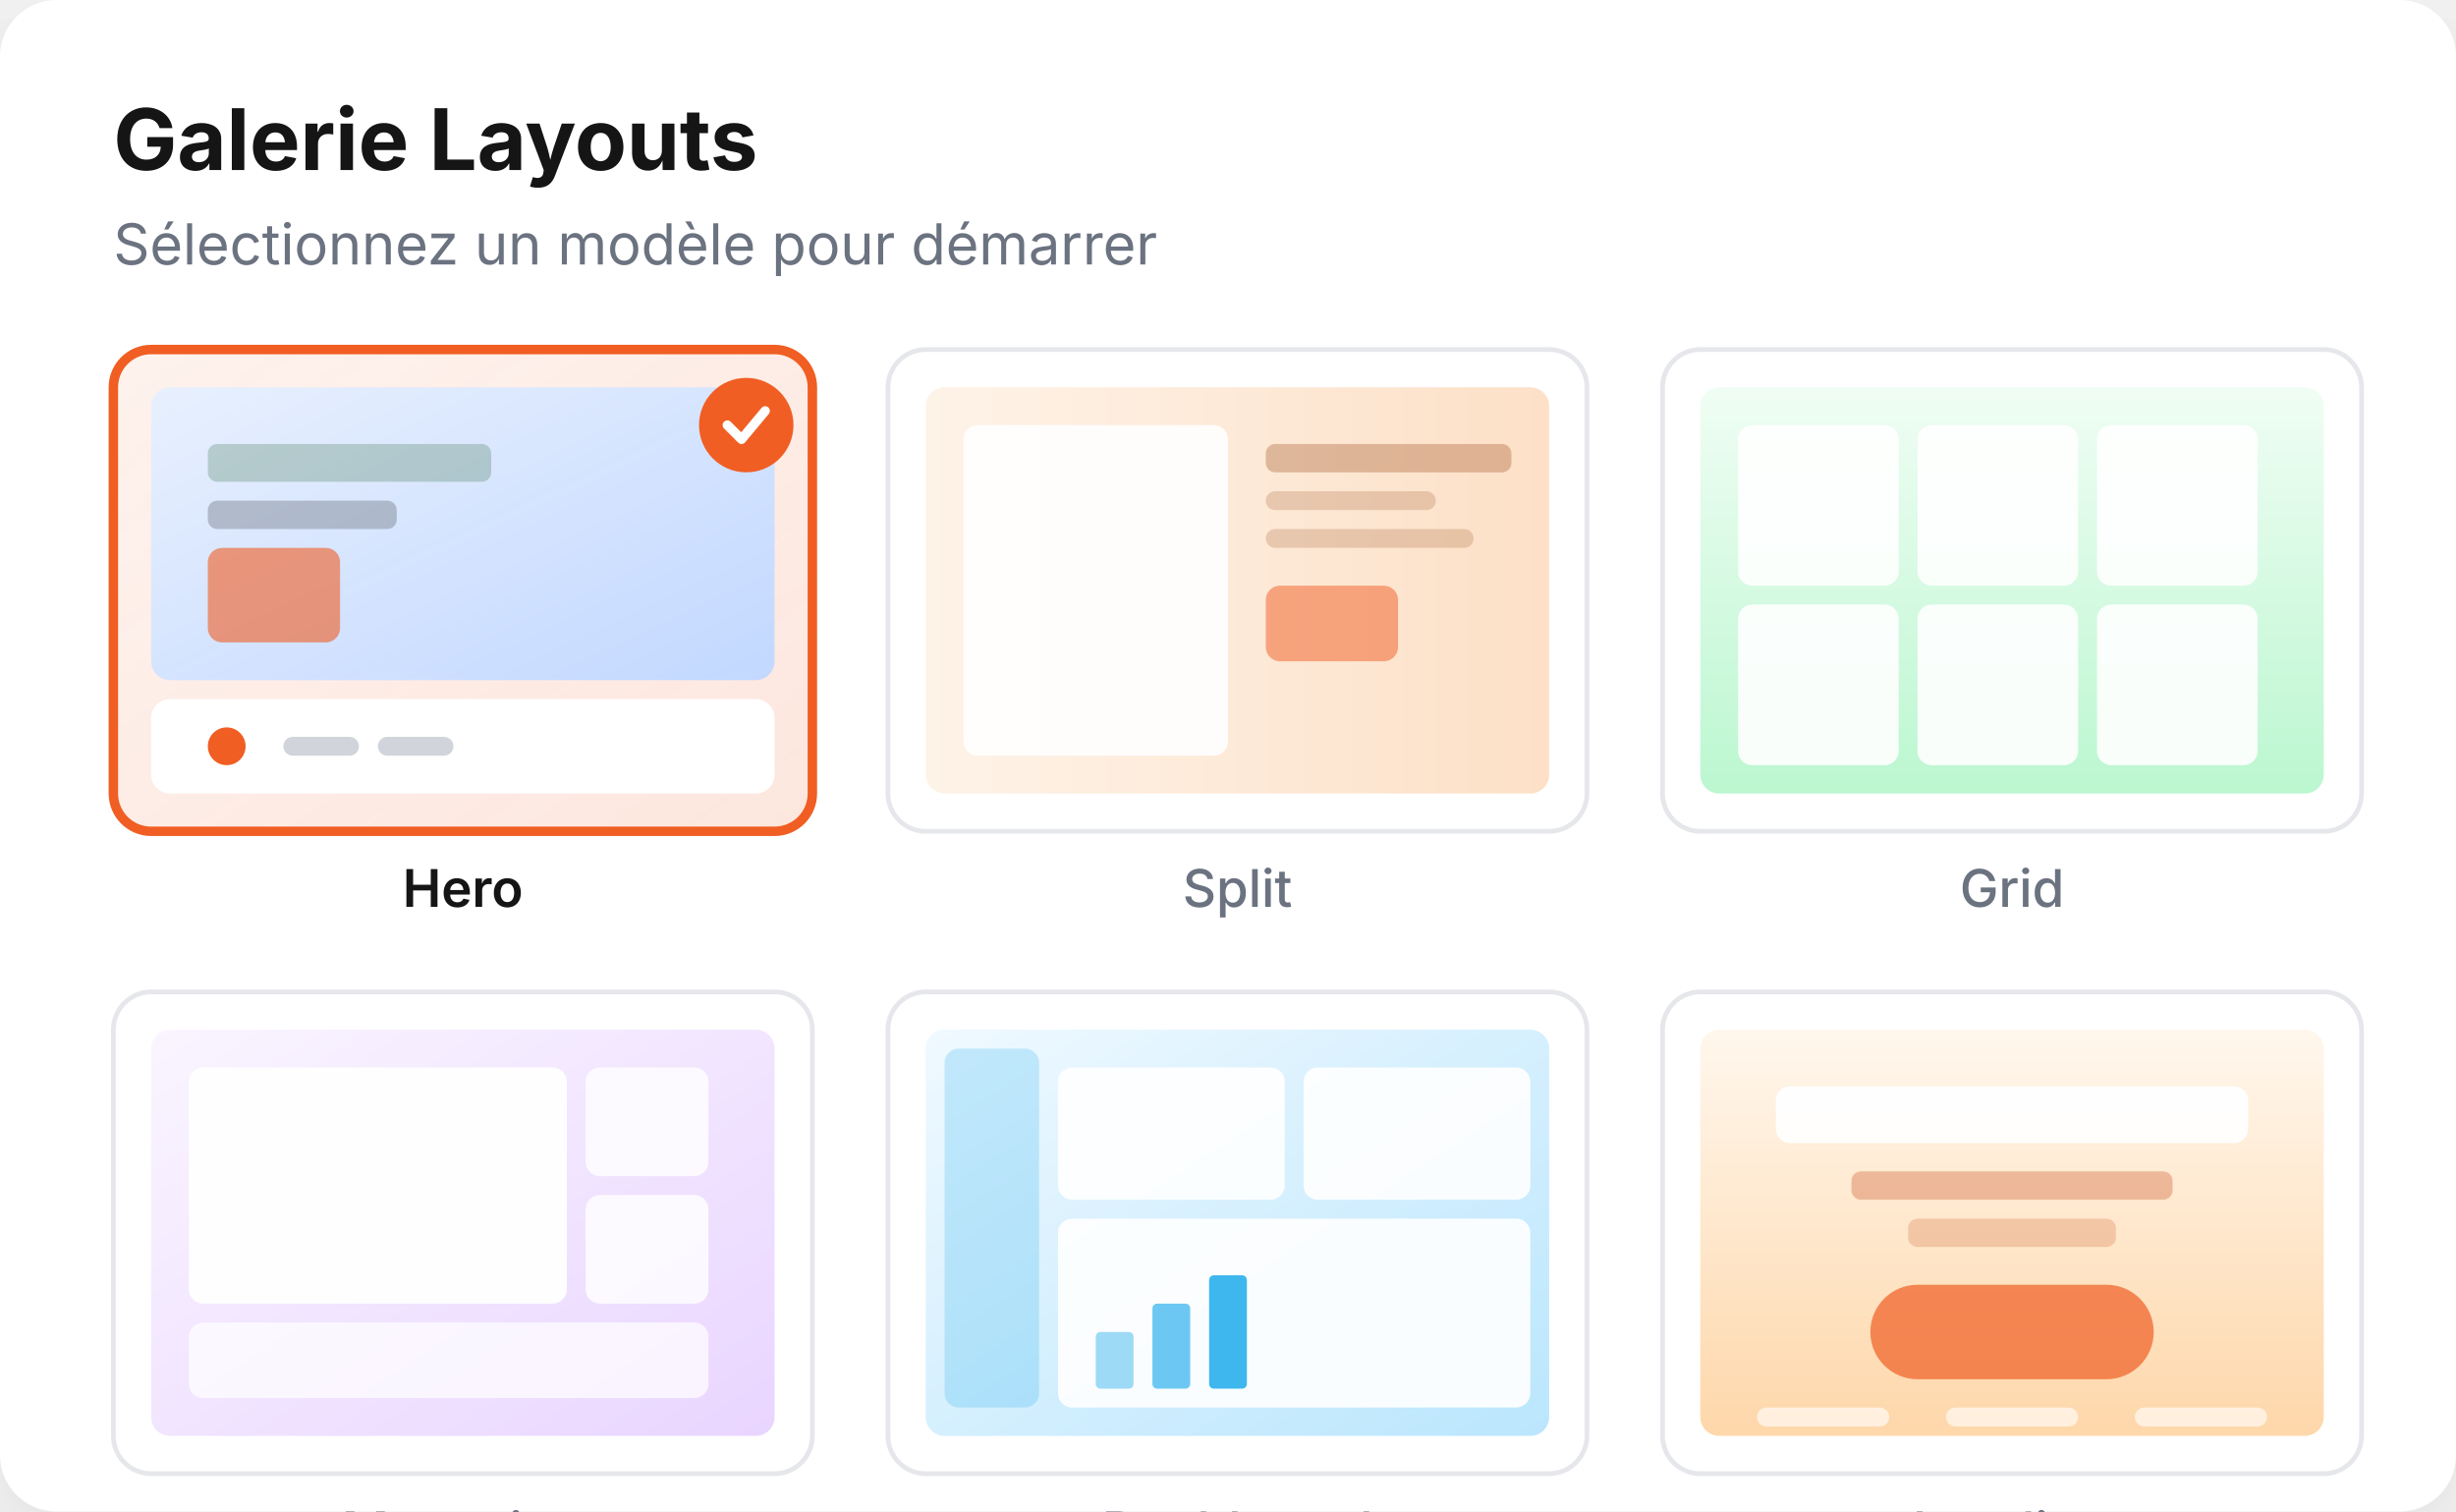
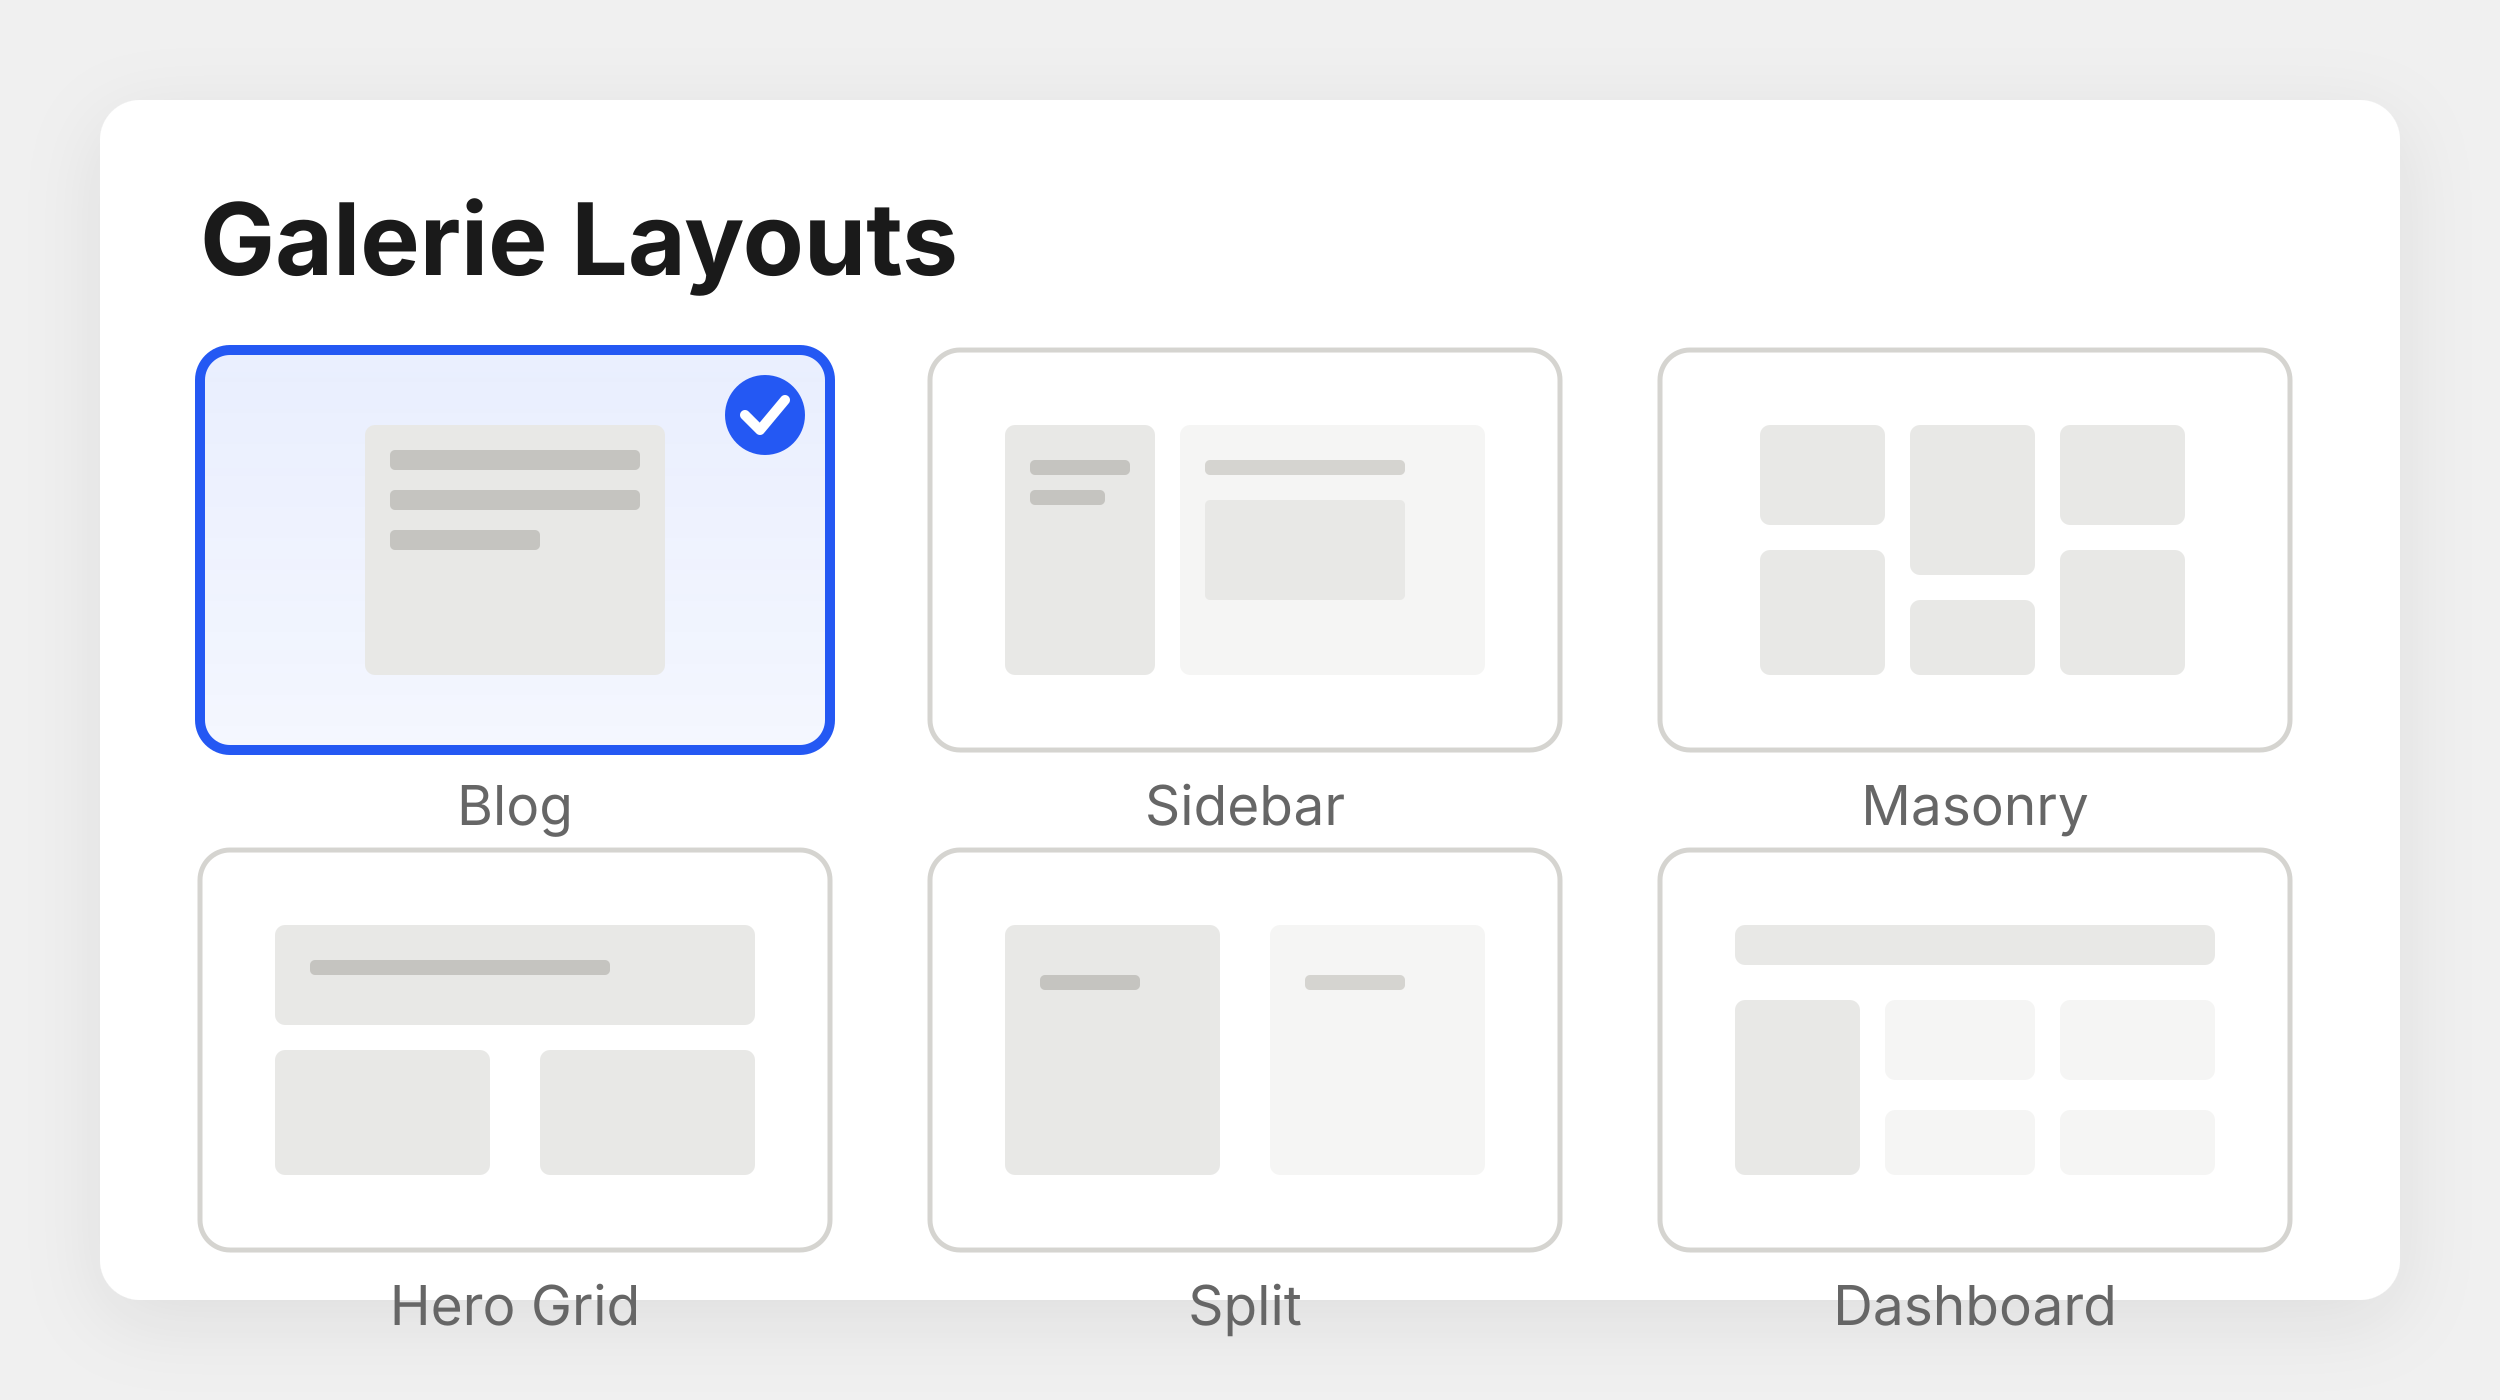
- <svg xmlns="http://www.w3.org/2000/svg" viewBox="0 0 520 320">
+ <svg xmlns="http://www.w3.org/2000/svg" viewBox="0 0 500 280">
  <defs>
    <filter id="cardShadow" x="-20%" y="-20%" width="140%" height="140%">
      <feDropShadow dx="0" dy="4" stdDeviation="8" flood-opacity="0.08" />
    </filter>
-     <linearGradient id="heroGrad" x1="0%" y1="0%" x2="100%" y2="100%">
-       <stop offset="0%" stop-color="#e8f0fe" />
-       <stop offset="100%" stop-color="#c2d8ff" />
-     </linearGradient>
-     <linearGradient id="splitGrad" x1="0%" y1="0%" x2="100%" y2="0%">
-       <stop offset="0%" stop-color="#fef3e8" />
-       <stop offset="100%" stop-color="#fde0c7" />
-     </linearGradient>
-     <linearGradient id="gridGrad" x1="0%" y1="0%" x2="0%" y2="100%">
-       <stop offset="0%" stop-color="#f0fdf4" />
-       <stop offset="100%" stop-color="#bbf7d0" />
-     </linearGradient>
-     <linearGradient id="magazineGrad" x1="0%" y1="0%" x2="100%" y2="100%">
-       <stop offset="0%" stop-color="#faf5ff" />
-       <stop offset="100%" stop-color="#e9d5ff" />
-     </linearGradient>
-     <linearGradient id="dashboardGrad" x1="0%" y1="0%" x2="100%" y2="100%">
-       <stop offset="0%" stop-color="#f0f9ff" />
-       <stop offset="100%" stop-color="#bae6fd" />
-     </linearGradient>
-     <linearGradient id="landingGrad" x1="0%" y1="0%" x2="0%" y2="100%">
-       <stop offset="0%" stop-color="#fff7ed" />
-       <stop offset="100%" stop-color="#fed7aa" />
-     </linearGradient>
-     <linearGradient id="selectedGrad" x1="0%" y1="0%" x2="100%" y2="100%">
-       <stop offset="0%" stop-color="#f05e23" stop-opacity="0.08" />
-       <stop offset="100%" stop-color="#f05e23" stop-opacity="0.15" />
+     <linearGradient id="selectedGradient" x1="0%" y1="0%" x2="0%" y2="100%">
+       <stop offset="0%" style="stop-color:#2458f3;stop-opacity:0.1" />
+       <stop offset="100%" style="stop-color:#2458f3;stop-opacity:0.05" />
    </linearGradient>
  </defs>
-   <rect x="0" y="0" width="520" height="320" rx="12" fill="#ffffff" filter="url(#cardShadow)" />
-   <text x="24" y="36" font-family="Plus Jakarta Sans, Inter, sans-serif" font-size="18" font-weight="700" fill="#151515">Galerie Layouts</text>
-   <text x="24" y="56" font-family="Inter, system-ui, sans-serif" font-size="12" fill="#6b7280">Sélectionnez un modèle pour démarrer</text>
-   <g transform="translate(24, 74)">
-     <g transform="translate(0, 0)">
-       <rect width="148" height="102" rx="8" fill="url(#selectedGrad)" stroke="#f05e23" stroke-width="2" />
-       <rect x="8" y="8" width="132" height="62" rx="4" fill="url(#heroGrad)" />
-       <rect x="20" y="20" width="60" height="8" rx="2" fill="#4a7c59" opacity="0.3" />
-       <rect x="20" y="32" width="40" height="6" rx="2" fill="#6b7280" opacity="0.4" />
-       <rect x="20" y="42" width="28" height="20" rx="3" fill="#f05e23" opacity="0.6" />
-       <rect x="8" y="74" width="132" height="20" rx="4" fill="#ffffff" />
-       <circle cx="24" cy="84" r="4" fill="#f05e23" />
-       <rect x="36" y="82" width="16" height="4" rx="2" fill="#d1d5db" />
-       <rect x="56" y="82" width="16" height="4" rx="2" fill="#d1d5db" />
-       <circle cx="134" cy="16" r="10" fill="#f05e23" />
-       <path d="M130 16 L133 19 L138 13" stroke="#ffffff" stroke-width="2" fill="none" stroke-linecap="round" stroke-linejoin="round" />
-       <text x="74" y="118" font-family="Inter, system-ui, sans-serif" font-size="11" font-weight="600" fill="#151515" text-anchor="middle">Hero</text>
+   <g id="component_root">
+     <rect x="20" y="20" width="460" height="240" rx="8" fill="#ffffff" filter="url(#cardShadow)" />
+     <text x="40" y="55" font-family="Plus Jakarta Sans, Inter, sans-serif" font-weight="700" font-size="20" fill="#1a1a1a">Galerie Layouts</text>
+     <g transform="translate(40, 70)">
+       <rect width="126" height="80" rx="6" fill="url(#selectedGradient)" stroke="#2458f3" stroke-width="2" />
+       <rect x="33" y="15" width="60" height="50" rx="2" fill="#e8e8e6" />
+       <rect x="38" y="20" width="50" height="4" rx="1" fill="#c5c4c0" />
+       <rect x="38" y="28" width="50" height="4" rx="1" fill="#c5c4c0" />
+       <rect x="38" y="36" width="30" height="4" rx="1" fill="#c5c4c0" />
+       <circle cx="113" cy="13" r="8" fill="#2458f3" />
+       <path d="M109 13 L112 16 L117 10" stroke="white" stroke-width="2" fill="none" stroke-linecap="round" stroke-linejoin="round" />
+       <text x="63" y="95" font-family="Inter, system-ui, sans-serif" font-size="11" fill="#666666" text-anchor="middle">Blog</text>
    </g>
-     <g transform="translate(164, 0)">
-       <rect width="148" height="102" rx="8" fill="#ffffff" stroke="#e5e7eb" stroke-width="1" />
-       <rect x="8" y="8" width="132" height="86" rx="4" fill="url(#splitGrad)" />
-       <rect x="16" y="16" width="56" height="70" rx="3" fill="#ffffff" opacity="0.9" />
-       <rect x="80" y="20" width="52" height="6" rx="2" fill="#92400e" opacity="0.3" />
-       <rect x="80" y="30" width="36" height="4" rx="2" fill="#92400e" opacity="0.2" />
-       <rect x="80" y="38" width="44" height="4" rx="2" fill="#92400e" opacity="0.2" />
-       <rect x="80" y="50" width="28" height="16" rx="3" fill="#f05e23" opacity="0.5" />
-       <text x="74" y="118" font-family="Inter, system-ui, sans-serif" font-size="11" font-weight="500" fill="#6b7280" text-anchor="middle">Split</text>
+     <g transform="translate(186, 70)">
+       <rect width="126" height="80" rx="6" fill="#ffffff" stroke="#d5d4d0" stroke-width="1" />
+       <rect x="15" y="15" width="30" height="50" rx="2" fill="#e8e8e6" />
+       <rect x="50" y="15" width="61" height="50" rx="2" fill="#f5f5f4" />
+       <rect x="20" y="22" width="20" height="3" rx="1" fill="#c5c4c0" />
+       <rect x="20" y="28" width="15" height="3" rx="1" fill="#c5c4c0" />
+       <rect x="55" y="22" width="40" height="3" rx="1" fill="#d5d4d0" />
+       <rect x="55" y="30" width="40" height="20" rx="1" fill="#e8e8e6" />
+       <text x="63" y="95" font-family="Inter, system-ui, sans-serif" font-size="11" fill="#666666" text-anchor="middle">Sidebar</text>
    </g>
-     <g transform="translate(328, 0)">
-       <rect width="148" height="102" rx="8" fill="#ffffff" stroke="#e5e7eb" stroke-width="1" />
-       <rect x="8" y="8" width="132" height="86" rx="4" fill="url(#gridGrad)" />
-       <rect x="16" y="16" width="34" height="34" rx="3" fill="#ffffff" opacity="0.9" />
-       <rect x="54" y="16" width="34" height="34" rx="3" fill="#ffffff" opacity="0.9" />
-       <rect x="92" y="16" width="34" height="34" rx="3" fill="#ffffff" opacity="0.9" />
-       <rect x="16" y="54" width="34" height="34" rx="3" fill="#ffffff" opacity="0.9" />
-       <rect x="54" y="54" width="34" height="34" rx="3" fill="#ffffff" opacity="0.9" />
-       <rect x="92" y="54" width="34" height="34" rx="3" fill="#ffffff" opacity="0.9" />
-       <text x="74" y="118" font-family="Inter, system-ui, sans-serif" font-size="11" font-weight="500" fill="#6b7280" text-anchor="middle">Grid</text>
+     <g transform="translate(332, 70)">
+       <rect width="126" height="80" rx="6" fill="#ffffff" stroke="#d5d4d0" stroke-width="1" />
+       <rect x="20" y="15" width="25" height="20" rx="2" fill="#e8e8e6" />
+       <rect x="50" y="15" width="25" height="30" rx="2" fill="#e8e8e6" />
+       <rect x="80" y="15" width="25" height="20" rx="2" fill="#e8e8e6" />
+       <rect x="20" y="40" width="25" height="25" rx="2" fill="#e8e8e6" />
+       <rect x="50" y="50" width="25" height="15" rx="2" fill="#e8e8e6" />
+       <rect x="80" y="40" width="25" height="25" rx="2" fill="#e8e8e6" />
+       <text x="63" y="95" font-family="Inter, system-ui, sans-serif" font-size="11" fill="#666666" text-anchor="middle">Masonry</text>
    </g>
-     <g transform="translate(0, 136)">
-       <rect width="148" height="102" rx="8" fill="#ffffff" stroke="#e5e7eb" stroke-width="1" />
-       <rect x="8" y="8" width="132" height="86" rx="4" fill="url(#magazineGrad)" />
-       <rect x="16" y="16" width="80" height="50" rx="3" fill="#ffffff" opacity="0.95" />
-       <rect x="100" y="16" width="26" height="23" rx="3" fill="#ffffff" opacity="0.8" />
-       <rect x="100" y="43" width="26" height="23" rx="3" fill="#ffffff" opacity="0.8" />
-       <rect x="16" y="70" width="110" height="16" rx="3" fill="#ffffff" opacity="0.7" />
-       <text x="74" y="118" font-family="Inter, system-ui, sans-serif" font-size="11" font-weight="500" fill="#6b7280" text-anchor="middle">Magazine</text>
+     <g transform="translate(40, 170)">
+       <rect width="126" height="80" rx="6" fill="#ffffff" stroke="#d5d4d0" stroke-width="1" />
+       <rect x="15" y="15" width="96" height="20" rx="2" fill="#e8e8e6" />
+       <rect x="15" y="40" width="43" height="25" rx="2" fill="#e8e8e6" />
+       <rect x="68" y="40" width="43" height="25" rx="2" fill="#e8e8e6" />
+       <rect x="22" y="22" width="60" height="3" rx="1" fill="#c5c4c0" />
+       <text x="63" y="95" font-family="Inter, system-ui, sans-serif" font-size="11" fill="#666666" text-anchor="middle">Hero Grid</text>
    </g>
-     <g transform="translate(164, 136)">
-       <rect width="148" height="102" rx="8" fill="#ffffff" stroke="#e5e7eb" stroke-width="1" />
-       <rect x="8" y="8" width="132" height="86" rx="4" fill="url(#dashboardGrad)" />
-       <rect x="12" y="12" width="20" height="76" rx="3" fill="#0ea5e9" opacity="0.2" />
-       <rect x="36" y="16" width="48" height="28" rx="3" fill="#ffffff" opacity="0.9" />
-       <rect x="88" y="16" width="48" height="28" rx="3" fill="#ffffff" opacity="0.9" />
-       <rect x="36" y="48" width="100" height="40" rx="3" fill="#ffffff" opacity="0.9" />
-       <rect x="44" y="72" width="8" height="12" rx="1" fill="#0ea5e9" opacity="0.4" />
-       <rect x="56" y="66" width="8" height="18" rx="1" fill="#0ea5e9" opacity="0.6" />
-       <rect x="68" y="60" width="8" height="24" rx="1" fill="#0ea5e9" opacity="0.8" />
-       <text x="74" y="118" font-family="Inter, system-ui, sans-serif" font-size="11" font-weight="500" fill="#6b7280" text-anchor="middle">Dashboard</text>
+     <g transform="translate(186, 170)">
+       <rect width="126" height="80" rx="6" fill="#ffffff" stroke="#d5d4d0" stroke-width="1" />
+       <rect x="15" y="15" width="43" height="50" rx="2" fill="#e8e8e6" />
+       <rect x="68" y="15" width="43" height="50" rx="2" fill="#f5f5f4" />
+       <rect x="22" y="25" width="20" height="3" rx="1" fill="#c5c4c0" />
+       <rect x="75" y="25" width="20" height="3" rx="1" fill="#d5d4d0" />
+       <text x="63" y="95" font-family="Inter, system-ui, sans-serif" font-size="11" fill="#666666" text-anchor="middle">Split</text>
    </g>
-     <g transform="translate(328, 136)">
-       <rect width="148" height="102" rx="8" fill="#ffffff" stroke="#e5e7eb" stroke-width="1" />
-       <rect x="8" y="8" width="132" height="86" rx="4" fill="url(#landingGrad)" />
-       <rect x="24" y="20" width="100" height="12" rx="3" fill="#ffffff" opacity="0.95" />
-       <rect x="40" y="38" width="68" height="6" rx="2" fill="#c2410c" opacity="0.3" />
-       <rect x="52" y="48" width="44" height="6" rx="2" fill="#c2410c" opacity="0.2" />
-       <rect x="44" y="62" width="60" height="20" rx="10" fill="#f05e23" opacity="0.7" />
-       <rect x="20" y="88" width="28" height="4" rx="2" fill="#ffffff" opacity="0.6" />
-       <rect x="60" y="88" width="28" height="4" rx="2" fill="#ffffff" opacity="0.6" />
-       <rect x="100" y="88" width="28" height="4" rx="2" fill="#ffffff" opacity="0.6" />
-       <text x="74" y="118" font-family="Inter, system-ui, sans-serif" font-size="11" font-weight="500" fill="#6b7280" text-anchor="middle">Landing</text>
+     <g transform="translate(332, 170)">
+       <rect width="126" height="80" rx="6" fill="#ffffff" stroke="#d5d4d0" stroke-width="1" />
+       <rect x="15" y="15" width="96" height="8" rx="2" fill="#e8e8e6" />
+       <rect x="15" y="30" width="25" height="35" rx="2" fill="#e8e8e6" />
+       <rect x="45" y="30" width="30" height="16" rx="2" fill="#f5f5f4" />
+       <rect x="80" y="30" width="31" height="16" rx="2" fill="#f5f5f4" />
+       <rect x="45" y="52" width="30" height="13" rx="2" fill="#f5f5f4" />
+       <rect x="80" y="52" width="31" height="13" rx="2" fill="#f5f5f4" />
+       <text x="63" y="95" font-family="Inter, system-ui, sans-serif" font-size="11" fill="#666666" text-anchor="middle">Dashboard</text>
    </g>
  </g>
</svg>
